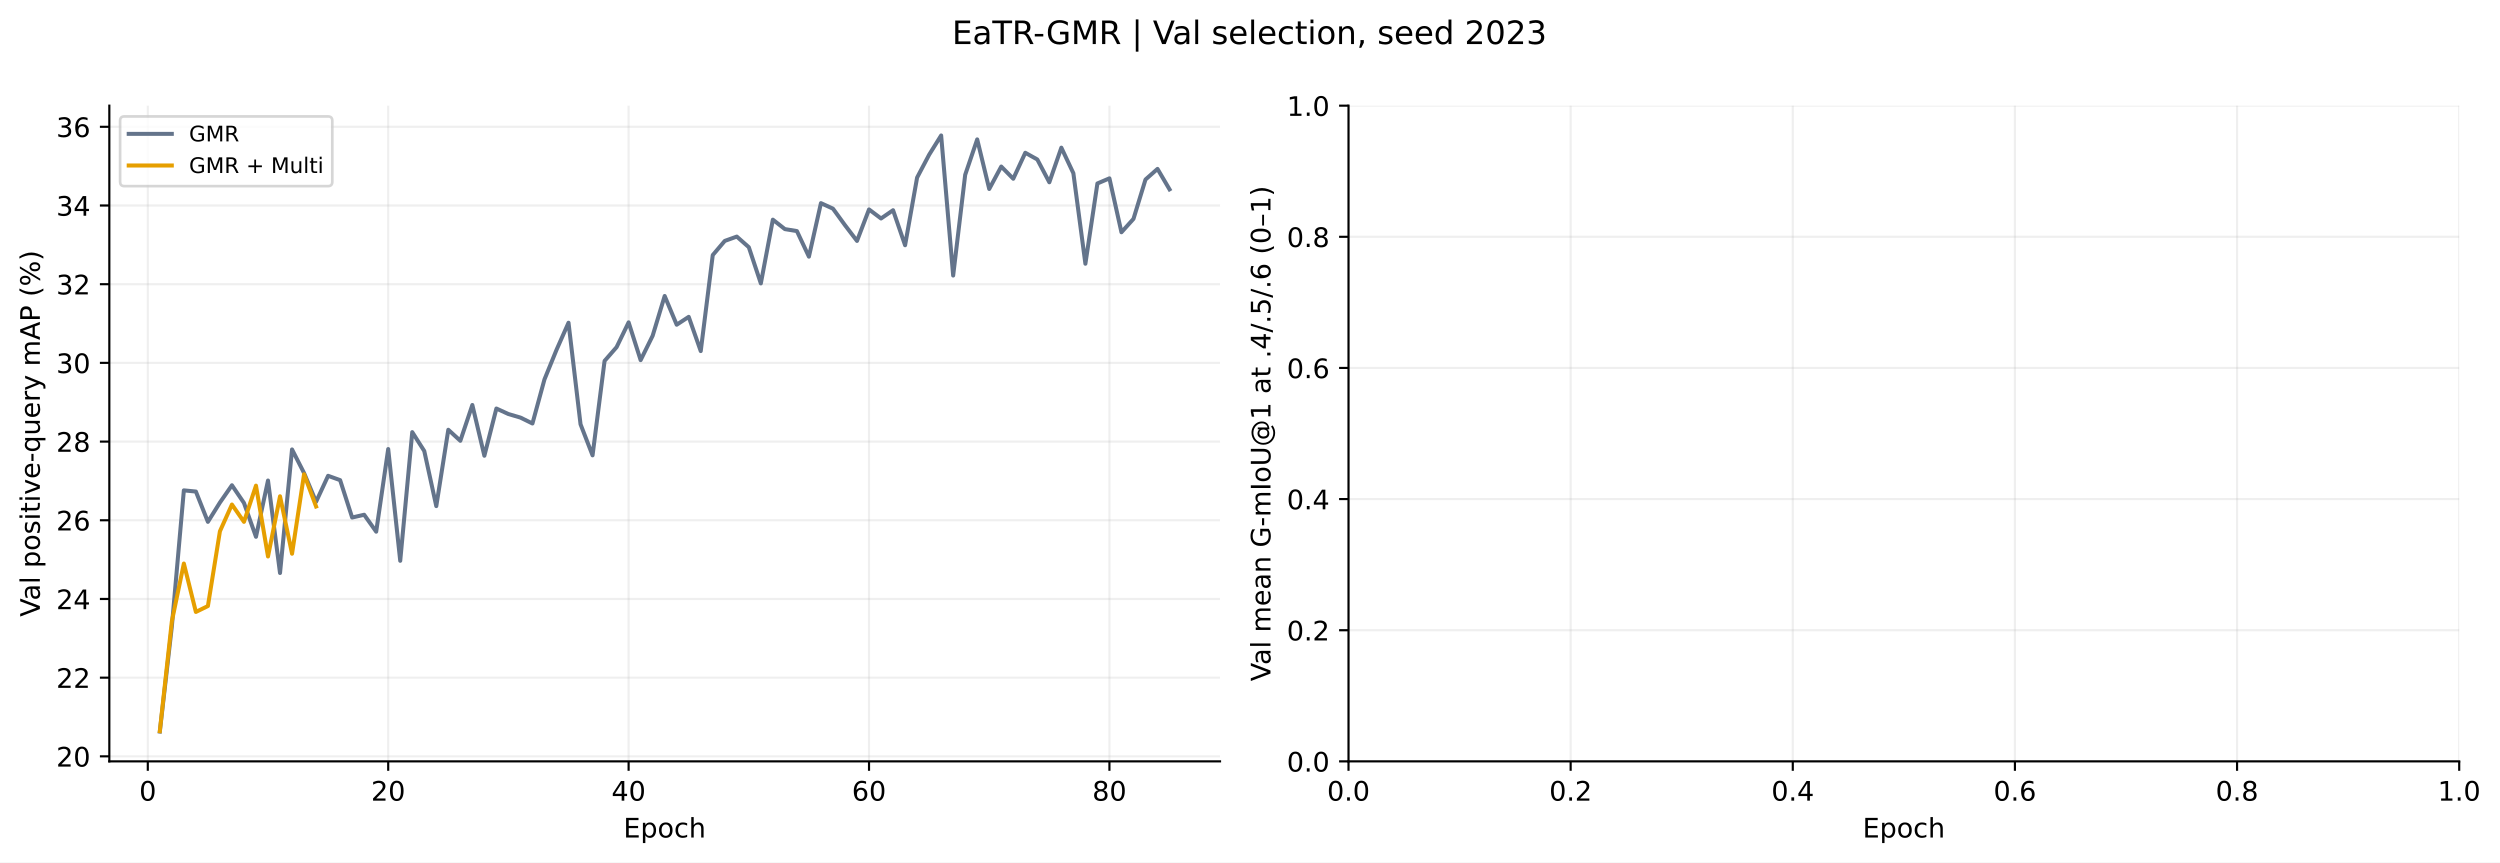
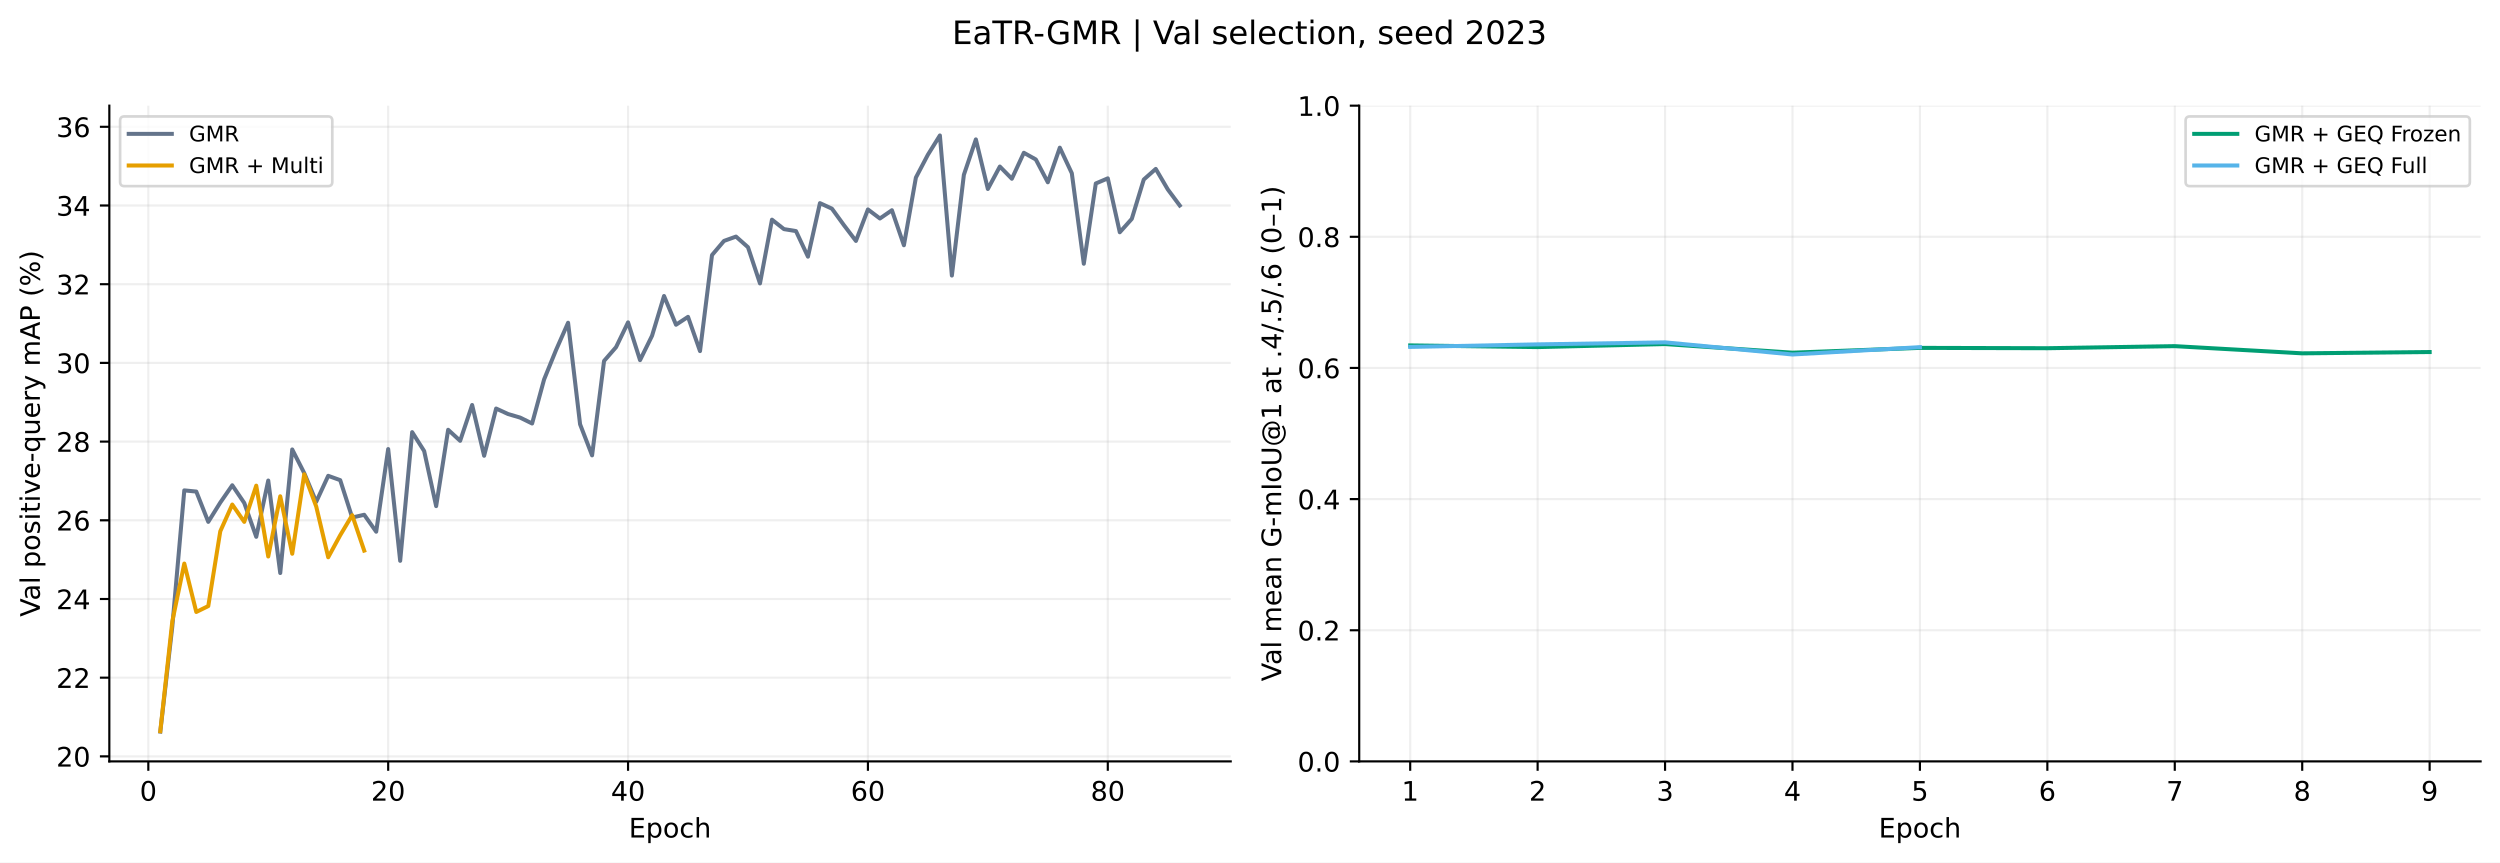
- <svg xmlns="http://www.w3.org/2000/svg" xmlns:xlink="http://www.w3.org/1999/xlink" width="928.465pt" height="320.316pt" viewBox="0 0 928.465 320.316" version="1.1">
+ <svg xmlns="http://www.w3.org/2000/svg" xmlns:xlink="http://www.w3.org/1999/xlink" width="928.433pt" height="320.316pt" viewBox="0 0 928.433 320.316" version="1.1">
  <defs>
    <style type="text/css">*{stroke-linejoin: round; stroke-linecap: butt}</style>
  </defs>
  <g id="figure_1">
    <g id="patch_1">
-       <path d="M -0 320.316  L 928.465 320.316  L 928.465 0  L -0 0  z " style="fill: #ffffff" />
+       <path d="M -0 320.316  L 928.433 320.316  L 928.433 0  L -0 0  z " style="fill: #ffffff" />
    </g>
    <g id="axes_1">
      <g id="patch_2">
-         <path d="M 40.603 282.76  L 453.098 282.76  L 453.098 39.24  L 40.603 39.24  z " style="fill: #ffffff" />
+         <path d="M 40.603 282.76  L 457.058 282.76  L 457.058 39.24  L 40.603 39.24  z " style="fill: #ffffff" />
      </g>
      <g id="matplotlib.axis_1">
        <g id="xtick_1">
          <g id="line2d_1">
-             <path d="M 54.889 282.76  L 54.889 39.24  " clip-path="url(#p6a634c80c3)" style="fill: none; stroke: #b0b0b0; stroke-opacity: 0.2; stroke-width: 0.8; stroke-linecap: square" />
+             <path d="M 55.079 282.76  L 55.079 39.24  " clip-path="url(#pdc1da5cae6)" style="fill: none; stroke: #b0b0b0; stroke-opacity: 0.2; stroke-width: 0.8; stroke-linecap: square" />
          </g>
          <g id="line2d_2">
            <defs>
              <path id="m847a747f1c" d="M 0 0  L 0 3.5  " style="stroke: #000000; stroke-width: 0.8" />
            </defs>
            <g>
-               <use xlink:href="#m847a747f1c" x="54.889" y="282.76" style="stroke: #000000; stroke-width: 0.8" />
+               <use xlink:href="#m847a747f1c" x="55.079" y="282.76" style="stroke: #000000; stroke-width: 0.8" />
            </g>
          </g>
          <g id="text_1">
-             <text style="font-size: 10px; font-family: 'DejaVu Sans'; text-anchor: middle" x="54.889" y="297.358" transform="rotate(-0 54.88867 297.3584)">0</text>
+             <text style="font-size: 10px; font-family: 'DejaVu Sans'; text-anchor: middle" x="55.079" y="297.358" transform="rotate(-0 55.07883 297.3584)">0</text>
          </g>
        </g>
        <g id="xtick_2">
          <g id="line2d_3">
-             <path d="M 144.173 282.76  L 144.173 39.24  " clip-path="url(#p6a634c80c3)" style="fill: none; stroke: #b0b0b0; stroke-opacity: 0.2; stroke-width: 0.8; stroke-linecap: square" />
+             <path d="M 144.16 282.76  L 144.16 39.24  " clip-path="url(#pdc1da5cae6)" style="fill: none; stroke: #b0b0b0; stroke-opacity: 0.2; stroke-width: 0.8; stroke-linecap: square" />
          </g>
          <g id="line2d_4">
            <g>
-               <use xlink:href="#m847a747f1c" x="144.173" y="282.76" style="stroke: #000000; stroke-width: 0.8" />
+               <use xlink:href="#m847a747f1c" x="144.16" y="282.76" style="stroke: #000000; stroke-width: 0.8" />
            </g>
          </g>
          <g id="text_2">
-             <text style="font-size: 10px; font-family: 'DejaVu Sans'; text-anchor: middle" x="144.173" y="297.358" transform="rotate(-0 144.1733 297.3584)">20</text>
+             <text style="font-size: 10px; font-family: 'DejaVu Sans'; text-anchor: middle" x="144.16" y="297.358" transform="rotate(-0 144.1601 297.3584)">20</text>
          </g>
        </g>
        <g id="xtick_3">
          <g id="line2d_5">
-             <path d="M 233.458 282.76  L 233.458 39.24  " clip-path="url(#p6a634c80c3)" style="fill: none; stroke: #b0b0b0; stroke-opacity: 0.2; stroke-width: 0.8; stroke-linecap: square" />
+             <path d="M 233.241 282.76  L 233.241 39.24  " clip-path="url(#pdc1da5cae6)" style="fill: none; stroke: #b0b0b0; stroke-opacity: 0.2; stroke-width: 0.8; stroke-linecap: square" />
          </g>
          <g id="line2d_6">
            <g>
-               <use xlink:href="#m847a747f1c" x="233.458" y="282.76" style="stroke: #000000; stroke-width: 0.8" />
+               <use xlink:href="#m847a747f1c" x="233.241" y="282.76" style="stroke: #000000; stroke-width: 0.8" />
            </g>
          </g>
          <g id="text_3">
-             <text style="font-size: 10px; font-family: 'DejaVu Sans'; text-anchor: middle" x="233.458" y="297.358" transform="rotate(-0 233.4579 297.3584)">40</text>
+             <text style="font-size: 10px; font-family: 'DejaVu Sans'; text-anchor: middle" x="233.241" y="297.358" transform="rotate(-0 233.2414 297.3584)">40</text>
          </g>
        </g>
        <g id="xtick_4">
          <g id="line2d_7">
-             <path d="M 322.743 282.76  L 322.743 39.24  " clip-path="url(#p6a634c80c3)" style="fill: none; stroke: #b0b0b0; stroke-opacity: 0.2; stroke-width: 0.8; stroke-linecap: square" />
+             <path d="M 322.323 282.76  L 322.323 39.24  " clip-path="url(#pdc1da5cae6)" style="fill: none; stroke: #b0b0b0; stroke-opacity: 0.2; stroke-width: 0.8; stroke-linecap: square" />
          </g>
          <g id="line2d_8">
            <g>
-               <use xlink:href="#m847a747f1c" x="322.743" y="282.76" style="stroke: #000000; stroke-width: 0.8" />
+               <use xlink:href="#m847a747f1c" x="322.323" y="282.76" style="stroke: #000000; stroke-width: 0.8" />
            </g>
          </g>
          <g id="text_4">
-             <text style="font-size: 10px; font-family: 'DejaVu Sans'; text-anchor: middle" x="322.743" y="297.358" transform="rotate(-0 322.7426 297.3584)">60</text>
+             <text style="font-size: 10px; font-family: 'DejaVu Sans'; text-anchor: middle" x="322.323" y="297.358" transform="rotate(-0 322.3227 297.3584)">60</text>
          </g>
        </g>
        <g id="xtick_5">
          <g id="line2d_9">
-             <path d="M 412.027 282.76  L 412.027 39.24  " clip-path="url(#p6a634c80c3)" style="fill: none; stroke: #b0b0b0; stroke-opacity: 0.2; stroke-width: 0.8; stroke-linecap: square" />
+             <path d="M 411.404 282.76  L 411.404 39.24  " clip-path="url(#pdc1da5cae6)" style="fill: none; stroke: #b0b0b0; stroke-opacity: 0.2; stroke-width: 0.8; stroke-linecap: square" />
          </g>
          <g id="line2d_10">
            <g>
-               <use xlink:href="#m847a747f1c" x="412.027" y="282.76" style="stroke: #000000; stroke-width: 0.8" />
+               <use xlink:href="#m847a747f1c" x="411.404" y="282.76" style="stroke: #000000; stroke-width: 0.8" />
            </g>
          </g>
          <g id="text_5">
-             <text style="font-size: 10px; font-family: 'DejaVu Sans'; text-anchor: middle" x="412.027" y="297.358" transform="rotate(-0 412.0272 297.3584)">80</text>
+             <text style="font-size: 10px; font-family: 'DejaVu Sans'; text-anchor: middle" x="411.404" y="297.358" transform="rotate(-0 411.404 297.3584)">80</text>
          </g>
        </g>
        <g id="text_6">
-           <text style="font-size: 10px; font-family: 'DejaVu Sans'; text-anchor: middle" x="246.851" y="311.037" transform="rotate(-0 246.8506 311.0366)">Epoch</text>
+           <text style="font-size: 10px; font-family: 'DejaVu Sans'; text-anchor: middle" x="248.831" y="311.037" transform="rotate(-0 248.8306 311.0366)">Epoch</text>
        </g>
      </g>
      <g id="matplotlib.axis_2">
        <g id="ytick_1">
          <g id="line2d_11">
-             <path d="M 40.603 280.897  L 453.098 280.897  " clip-path="url(#p6a634c80c3)" style="fill: none; stroke: #b0b0b0; stroke-opacity: 0.2; stroke-width: 0.8; stroke-linecap: square" />
+             <path d="M 40.603 280.897  L 457.058 280.897  " clip-path="url(#pdc1da5cae6)" style="fill: none; stroke: #b0b0b0; stroke-opacity: 0.2; stroke-width: 0.8; stroke-linecap: square" />
          </g>
          <g id="line2d_12">
            <defs>
              <path id="mc433141c62" d="M 0 0  L -3.5 0  " style="stroke: #000000; stroke-width: 0.8" />
            </defs>
            <g>
              <use xlink:href="#mc433141c62" x="40.603" y="280.897" style="stroke: #000000; stroke-width: 0.8" />
            </g>
          </g>
          <g id="text_7">
            <text style="font-size: 10px; font-family: 'DejaVu Sans'; text-anchor: end" x="33.603" y="284.696" transform="rotate(-0 33.60312 284.6961)">20</text>
          </g>
        </g>
        <g id="ytick_2">
          <g id="line2d_13">
-             <path d="M 40.603 251.672  L 453.098 251.672  " clip-path="url(#p6a634c80c3)" style="fill: none; stroke: #b0b0b0; stroke-opacity: 0.2; stroke-width: 0.8; stroke-linecap: square" />
+             <path d="M 40.603 251.672  L 457.058 251.672  " clip-path="url(#pdc1da5cae6)" style="fill: none; stroke: #b0b0b0; stroke-opacity: 0.2; stroke-width: 0.8; stroke-linecap: square" />
          </g>
          <g id="line2d_14">
            <g>
              <use xlink:href="#mc433141c62" x="40.603" y="251.672" style="stroke: #000000; stroke-width: 0.8" />
            </g>
          </g>
          <g id="text_8">
            <text style="font-size: 10px; font-family: 'DejaVu Sans'; text-anchor: end" x="33.603" y="255.471" transform="rotate(-0 33.60312 255.4708)">22</text>
          </g>
        </g>
        <g id="ytick_3">
          <g id="line2d_15">
-             <path d="M 40.603 222.446  L 453.098 222.446  " clip-path="url(#p6a634c80c3)" style="fill: none; stroke: #b0b0b0; stroke-opacity: 0.2; stroke-width: 0.8; stroke-linecap: square" />
+             <path d="M 40.603 222.446  L 457.058 222.446  " clip-path="url(#pdc1da5cae6)" style="fill: none; stroke: #b0b0b0; stroke-opacity: 0.2; stroke-width: 0.8; stroke-linecap: square" />
          </g>
          <g id="line2d_16">
            <g>
              <use xlink:href="#mc433141c62" x="40.603" y="222.446" style="stroke: #000000; stroke-width: 0.8" />
            </g>
          </g>
          <g id="text_9">
            <text style="font-size: 10px; font-family: 'DejaVu Sans'; text-anchor: end" x="33.603" y="226.245" transform="rotate(-0 33.60312 226.2455)">24</text>
          </g>
        </g>
        <g id="ytick_4">
          <g id="line2d_17">
-             <path d="M 40.603 193.221  L 453.098 193.221  " clip-path="url(#p6a634c80c3)" style="fill: none; stroke: #b0b0b0; stroke-opacity: 0.2; stroke-width: 0.8; stroke-linecap: square" />
+             <path d="M 40.603 193.221  L 457.058 193.221  " clip-path="url(#pdc1da5cae6)" style="fill: none; stroke: #b0b0b0; stroke-opacity: 0.2; stroke-width: 0.8; stroke-linecap: square" />
          </g>
          <g id="line2d_18">
            <g>
              <use xlink:href="#mc433141c62" x="40.603" y="193.221" style="stroke: #000000; stroke-width: 0.8" />
            </g>
          </g>
          <g id="text_10">
            <text style="font-size: 10px; font-family: 'DejaVu Sans'; text-anchor: end" x="33.603" y="197.02" transform="rotate(-0 33.60312 197.0201)">26</text>
          </g>
        </g>
        <g id="ytick_5">
          <g id="line2d_19">
-             <path d="M 40.603 163.996  L 453.098 163.996  " clip-path="url(#p6a634c80c3)" style="fill: none; stroke: #b0b0b0; stroke-opacity: 0.2; stroke-width: 0.8; stroke-linecap: square" />
+             <path d="M 40.603 163.996  L 457.058 163.996  " clip-path="url(#pdc1da5cae6)" style="fill: none; stroke: #b0b0b0; stroke-opacity: 0.2; stroke-width: 0.8; stroke-linecap: square" />
          </g>
          <g id="line2d_20">
            <g>
              <use xlink:href="#mc433141c62" x="40.603" y="163.996" style="stroke: #000000; stroke-width: 0.8" />
            </g>
          </g>
          <g id="text_11">
            <text style="font-size: 10px; font-family: 'DejaVu Sans'; text-anchor: end" x="33.603" y="167.795" transform="rotate(-0 33.60312 167.7948)">28</text>
          </g>
        </g>
        <g id="ytick_6">
          <g id="line2d_21">
-             <path d="M 40.603 134.77  L 453.098 134.77  " clip-path="url(#p6a634c80c3)" style="fill: none; stroke: #b0b0b0; stroke-opacity: 0.2; stroke-width: 0.8; stroke-linecap: square" />
+             <path d="M 40.603 134.77  L 457.058 134.77  " clip-path="url(#pdc1da5cae6)" style="fill: none; stroke: #b0b0b0; stroke-opacity: 0.2; stroke-width: 0.8; stroke-linecap: square" />
          </g>
          <g id="line2d_22">
            <g>
              <use xlink:href="#mc433141c62" x="40.603" y="134.77" style="stroke: #000000; stroke-width: 0.8" />
            </g>
          </g>
          <g id="text_12">
            <text style="font-size: 10px; font-family: 'DejaVu Sans'; text-anchor: end" x="33.603" y="138.569" transform="rotate(-0 33.60312 138.5695)">30</text>
          </g>
        </g>
        <g id="ytick_7">
          <g id="line2d_23">
-             <path d="M 40.603 105.545  L 453.098 105.545  " clip-path="url(#p6a634c80c3)" style="fill: none; stroke: #b0b0b0; stroke-opacity: 0.2; stroke-width: 0.8; stroke-linecap: square" />
+             <path d="M 40.603 105.545  L 457.058 105.545  " clip-path="url(#pdc1da5cae6)" style="fill: none; stroke: #b0b0b0; stroke-opacity: 0.2; stroke-width: 0.8; stroke-linecap: square" />
          </g>
          <g id="line2d_24">
            <g>
              <use xlink:href="#mc433141c62" x="40.603" y="105.545" style="stroke: #000000; stroke-width: 0.8" />
            </g>
          </g>
          <g id="text_13">
            <text style="font-size: 10px; font-family: 'DejaVu Sans'; text-anchor: end" x="33.603" y="109.344" transform="rotate(-0 33.60312 109.3442)">32</text>
          </g>
        </g>
        <g id="ytick_8">
          <g id="line2d_25">
-             <path d="M 40.603 76.32  L 453.098 76.32  " clip-path="url(#p6a634c80c3)" style="fill: none; stroke: #b0b0b0; stroke-opacity: 0.2; stroke-width: 0.8; stroke-linecap: square" />
+             <path d="M 40.603 76.32  L 457.058 76.32  " clip-path="url(#pdc1da5cae6)" style="fill: none; stroke: #b0b0b0; stroke-opacity: 0.2; stroke-width: 0.8; stroke-linecap: square" />
          </g>
          <g id="line2d_26">
            <g>
              <use xlink:href="#mc433141c62" x="40.603" y="76.32" style="stroke: #000000; stroke-width: 0.8" />
            </g>
          </g>
          <g id="text_14">
            <text style="font-size: 10px; font-family: 'DejaVu Sans'; text-anchor: end" x="33.603" y="80.119" transform="rotate(-0 33.60312 80.11885)">34</text>
          </g>
        </g>
        <g id="ytick_9">
          <g id="line2d_27">
-             <path d="M 40.603 47.094  L 453.098 47.094  " clip-path="url(#p6a634c80c3)" style="fill: none; stroke: #b0b0b0; stroke-opacity: 0.2; stroke-width: 0.8; stroke-linecap: square" />
+             <path d="M 40.603 47.094  L 457.058 47.094  " clip-path="url(#pdc1da5cae6)" style="fill: none; stroke: #b0b0b0; stroke-opacity: 0.2; stroke-width: 0.8; stroke-linecap: square" />
          </g>
          <g id="line2d_28">
            <g>
              <use xlink:href="#mc433141c62" x="40.603" y="47.094" style="stroke: #000000; stroke-width: 0.8" />
            </g>
          </g>
          <g id="text_15">
            <text style="font-size: 10px; font-family: 'DejaVu Sans'; text-anchor: end" x="33.603" y="50.894" transform="rotate(-0 33.60312 50.89352)">36</text>
          </g>
        </g>
        <g id="text_16">
          <text style="font-size: 10px; font-family: 'DejaVu Sans'; text-anchor: middle" x="14.798" y="161" transform="rotate(-90 14.79844 161)">Val positive-query mAP (%)</text>
        </g>
      </g>
      <g id="line2d_29">
-         <path d="M 59.353 271.691  L 63.817 232.675  L 68.281 182.115  L 72.746 182.554  L 77.21 193.805  L 81.674 186.645  L 86.138 180.216  L 90.603 186.791  L 95.067 199.358  L 99.531 178.462  L 103.995 212.802  L 108.459 166.918  L 112.924 175.686  L 117.388 186.353  L 121.852 176.709  L 126.316 178.316  L 130.781 192.198  L 135.245 191.175  L 139.709 197.459  L 144.173 166.772  L 148.638 208.272  L 153.102 160.489  L 157.566 167.503  L 162.03 187.96  L 166.494 159.612  L 170.959 163.703  L 175.423 150.406  L 179.887 169.256  L 184.351 151.721  L 188.816 153.767  L 193.28 155.082  L 197.744 157.274  L 202.208 140.908  L 206.673 129.948  L 211.137 119.865  L 215.601 157.566  L 220.065 169.11  L 224.529 134.04  L 228.994 128.925  L 233.458 119.719  L 237.922 133.747  L 242.386 124.688  L 246.851 109.929  L 251.315 120.596  L 255.779 117.673  L 260.243 130.386  L 264.708 94.732  L 269.172 89.471  L 273.636 87.864  L 278.1 91.809  L 282.564 105.253  L 287.029 81.58  L 291.493 85.087  L 295.957 85.818  L 300.421 95.316  L 304.886 75.443  L 309.35 77.489  L 313.814 83.626  L 318.278 89.471  L 322.743 77.781  L 327.207 81.142  L 331.671 78.073  L 336.135 91.078  L 340.599 65.945  L 345.064 57.469  L 349.528 50.309  L 353.992 102.33  L 358.456 64.922  L 362.921 51.77  L 367.385 70.182  L 371.849 61.853  L 376.313 66.383  L 380.778 56.739  L 385.242 59.223  L 389.706 67.698  L 394.17 54.839  L 398.634 64.337  L 403.099 97.946  L 407.563 68.137  L 412.027 66.237  L 416.491 86.256  L 420.956 81.288  L 425.42 66.675  L 429.884 62.73  L 434.348 70.328  " clip-path="url(#p6a634c80c3)" style="fill: none; stroke: #64748b; stroke-width: 1.5; stroke-linecap: square" />
+         <path d="M 59.533 271.691  L 63.987 232.675  L 68.441 182.115  L 72.895 182.554  L 77.349 193.805  L 81.803 186.645  L 86.257 180.216  L 90.711 186.791  L 95.165 199.358  L 99.619 178.462  L 104.074 212.802  L 108.528 166.918  L 112.982 175.686  L 117.436 186.353  L 121.89 176.709  L 126.344 178.316  L 130.798 192.198  L 135.252 191.175  L 139.706 197.459  L 144.16 166.772  L 148.614 208.272  L 153.068 160.489  L 157.522 167.503  L 161.976 187.96  L 166.43 159.612  L 170.885 163.703  L 175.339 150.406  L 179.793 169.256  L 184.247 151.721  L 188.701 153.767  L 193.155 155.082  L 197.609 157.274  L 202.063 140.908  L 206.517 129.948  L 210.971 119.865  L 215.425 157.566  L 219.879 169.11  L 224.333 134.04  L 228.787 128.925  L 233.241 119.719  L 237.695 133.747  L 242.15 124.688  L 246.604 109.929  L 251.058 120.596  L 255.512 117.673  L 259.966 130.386  L 264.42 94.732  L 268.874 89.471  L 273.328 87.864  L 277.782 91.809  L 282.236 105.253  L 286.69 81.58  L 291.144 85.087  L 295.598 85.818  L 300.052 95.316  L 304.506 75.443  L 308.96 77.489  L 313.415 83.626  L 317.869 89.471  L 322.323 77.781  L 326.777 81.142  L 331.231 78.073  L 335.685 91.078  L 340.139 65.945  L 344.593 57.469  L 349.047 50.309  L 353.501 102.33  L 357.955 64.922  L 362.409 51.77  L 366.863 70.182  L 371.317 61.853  L 375.771 66.383  L 380.226 56.739  L 384.68 59.223  L 389.134 67.698  L 393.588 54.839  L 398.042 64.337  L 402.496 97.946  L 406.95 68.137  L 411.404 66.237  L 415.858 86.256  L 420.312 81.288  L 424.766 66.675  L 429.22 62.73  L 433.674 70.328  L 438.128 76.32  " clip-path="url(#pdc1da5cae6)" style="fill: none; stroke: #64748b; stroke-width: 1.5; stroke-linecap: square" />
      </g>
      <g id="line2d_30">
-         <path d="M 59.353 271.545  L 63.817 230.775  L 68.281 209.295  L 72.746 227.268  L 77.21 225.077  L 81.674 197.312  L 86.138 187.376  L 90.603 193.805  L 95.067 180.362  L 99.531 206.665  L 103.995 184.307  L 108.459 205.642  L 112.924 176.124  L 117.388 188.106  " clip-path="url(#p6a634c80c3)" style="fill: none; stroke: #e69f00; stroke-width: 1.5; stroke-linecap: square" />
+         <path d="M 59.533 271.545  L 63.987 230.775  L 68.441 209.295  L 72.895 227.268  L 77.349 225.077  L 81.803 197.312  L 86.257 187.376  L 90.711 193.805  L 95.165 180.362  L 99.619 206.665  L 104.074 184.307  L 108.528 205.642  L 112.982 176.124  L 117.436 188.106  L 121.89 206.957  L 126.344 198.774  L 130.798 191.321  L 135.252 204.473  " clip-path="url(#pdc1da5cae6)" style="fill: none; stroke: #e69f00; stroke-width: 1.5; stroke-linecap: square" />
      </g>
      <g id="patch_3">
        <path d="M 40.603 282.76  L 40.603 39.24  " style="fill: none; stroke: #000000; stroke-width: 0.8; stroke-linejoin: miter; stroke-linecap: square" />
      </g>
      <g id="patch_4">
-         <path d="M 40.603 282.76  L 453.098 282.76  " style="fill: none; stroke: #000000; stroke-width: 0.8; stroke-linejoin: miter; stroke-linecap: square" />
+         <path d="M 40.603 282.76  L 457.058 282.76  " style="fill: none; stroke: #000000; stroke-width: 0.8; stroke-linejoin: miter; stroke-linecap: square" />
      </g>
      <g id="legend_1">
        <g id="patch_5">
          <path d="M 46.203 69.125  L 121.806 69.125  Q 123.406 69.125 123.406 67.525  L 123.406 44.84  Q 123.406 43.24 121.806 43.24  L 46.203 43.24  Q 44.603 43.24 44.603 44.84  L 44.603 67.525  Q 44.603 69.125 46.203 69.125  z " style="fill: #ffffff; opacity: 0.8; stroke: #cccccc; stroke-linejoin: miter" />
        </g>
        <g id="line2d_31">
          <path d="M 47.803 49.719  L 55.803 49.719  L 63.803 49.719  " style="fill: none; stroke: #64748b; stroke-width: 1.5; stroke-linecap: square" />
        </g>
        <g id="text_17">
          <text style="font-size: 8px; font-family: 'DejaVu Sans'; text-anchor: start" x="70.203" y="52.519" transform="rotate(-0 70.20312 52.51875)">GMR</text>
        </g>
        <g id="line2d_32">
          <path d="M 47.803 61.461  L 55.803 61.461  L 63.803 61.461  " style="fill: none; stroke: #e69f00; stroke-width: 1.5; stroke-linecap: square" />
        </g>
        <g id="text_18">
          <text style="font-size: 8px; font-family: 'DejaVu Sans'; text-anchor: start" x="70.203" y="64.261" transform="rotate(-0 70.20312 64.26125)">GMR + Multi</text>
        </g>
      </g>
    </g>
    <g id="axes_2">
      <g id="patch_6">
-         <path d="M 500.818 282.76  L 913.313 282.76  L 913.313 39.24  L 500.818 39.24  z " style="fill: #ffffff" />
+         <path d="M 504.778 282.76  L 921.233 282.76  L 921.233 39.24  L 504.778 39.24  z " style="fill: #ffffff" />
      </g>
      <g id="matplotlib.axis_3">
        <g id="xtick_6">
          <g id="line2d_33">
-             <path d="M 500.818 282.76  L 500.818 39.24  " clip-path="url(#pc643edfb19)" style="fill: none; stroke: #b0b0b0; stroke-opacity: 0.2; stroke-width: 0.8; stroke-linecap: square" />
+             <path d="M 523.708 282.76  L 523.708 39.24  " clip-path="url(#p370dd41538)" style="fill: none; stroke: #b0b0b0; stroke-opacity: 0.2; stroke-width: 0.8; stroke-linecap: square" />
          </g>
          <g id="line2d_34">
            <g>
-               <use xlink:href="#m847a747f1c" x="500.818" y="282.76" style="stroke: #000000; stroke-width: 0.8" />
+               <use xlink:href="#m847a747f1c" x="523.708" y="282.76" style="stroke: #000000; stroke-width: 0.8" />
            </g>
          </g>
          <g id="text_19">
-             <text style="font-size: 10px; font-family: 'DejaVu Sans'; text-anchor: middle" x="500.818" y="297.358" transform="rotate(-0 500.8181 297.3584)">0.0</text>
+             <text style="font-size: 10px; font-family: 'DejaVu Sans'; text-anchor: middle" x="523.708" y="297.358" transform="rotate(-0 523.7079 297.3584)">1</text>
          </g>
        </g>
        <g id="xtick_7">
          <g id="line2d_35">
-             <path d="M 583.317 282.76  L 583.317 39.24  " clip-path="url(#pc643edfb19)" style="fill: none; stroke: #b0b0b0; stroke-opacity: 0.2; stroke-width: 0.8; stroke-linecap: square" />
+             <path d="M 571.032 282.76  L 571.032 39.24  " clip-path="url(#p370dd41538)" style="fill: none; stroke: #b0b0b0; stroke-opacity: 0.2; stroke-width: 0.8; stroke-linecap: square" />
          </g>
          <g id="line2d_36">
            <g>
-               <use xlink:href="#m847a747f1c" x="583.317" y="282.76" style="stroke: #000000; stroke-width: 0.8" />
+               <use xlink:href="#m847a747f1c" x="571.032" y="282.76" style="stroke: #000000; stroke-width: 0.8" />
            </g>
          </g>
          <g id="text_20">
-             <text style="font-size: 10px; font-family: 'DejaVu Sans'; text-anchor: middle" x="583.317" y="297.358" transform="rotate(-0 583.3171 297.3584)">0.2</text>
+             <text style="font-size: 10px; font-family: 'DejaVu Sans'; text-anchor: middle" x="571.032" y="297.358" transform="rotate(-0 571.0323 297.3584)">2</text>
          </g>
        </g>
        <g id="xtick_8">
          <g id="line2d_37">
-             <path d="M 665.816 282.76  L 665.816 39.24  " clip-path="url(#pc643edfb19)" style="fill: none; stroke: #b0b0b0; stroke-opacity: 0.2; stroke-width: 0.8; stroke-linecap: square" />
+             <path d="M 618.357 282.76  L 618.357 39.24  " clip-path="url(#p370dd41538)" style="fill: none; stroke: #b0b0b0; stroke-opacity: 0.2; stroke-width: 0.8; stroke-linecap: square" />
          </g>
          <g id="line2d_38">
            <g>
-               <use xlink:href="#m847a747f1c" x="665.816" y="282.76" style="stroke: #000000; stroke-width: 0.8" />
+               <use xlink:href="#m847a747f1c" x="618.357" y="282.76" style="stroke: #000000; stroke-width: 0.8" />
            </g>
          </g>
          <g id="text_21">
-             <text style="font-size: 10px; font-family: 'DejaVu Sans'; text-anchor: middle" x="665.816" y="297.358" transform="rotate(-0 665.8161 297.3584)">0.4</text>
+             <text style="font-size: 10px; font-family: 'DejaVu Sans'; text-anchor: middle" x="618.357" y="297.358" transform="rotate(-0 618.3568 297.3584)">3</text>
          </g>
        </g>
        <g id="xtick_9">
          <g id="line2d_39">
-             <path d="M 748.315 282.76  L 748.315 39.24  " clip-path="url(#pc643edfb19)" style="fill: none; stroke: #b0b0b0; stroke-opacity: 0.2; stroke-width: 0.8; stroke-linecap: square" />
+             <path d="M 665.681 282.76  L 665.681 39.24  " clip-path="url(#p370dd41538)" style="fill: none; stroke: #b0b0b0; stroke-opacity: 0.2; stroke-width: 0.8; stroke-linecap: square" />
          </g>
          <g id="line2d_40">
            <g>
-               <use xlink:href="#m847a747f1c" x="748.315" y="282.76" style="stroke: #000000; stroke-width: 0.8" />
+               <use xlink:href="#m847a747f1c" x="665.681" y="282.76" style="stroke: #000000; stroke-width: 0.8" />
            </g>
          </g>
          <g id="text_22">
-             <text style="font-size: 10px; font-family: 'DejaVu Sans'; text-anchor: middle" x="748.315" y="297.358" transform="rotate(-0 748.3151 297.3584)">0.6</text>
+             <text style="font-size: 10px; font-family: 'DejaVu Sans'; text-anchor: middle" x="665.681" y="297.358" transform="rotate(-0 665.6812 297.3584)">4</text>
          </g>
        </g>
        <g id="xtick_10">
          <g id="line2d_41">
-             <path d="M 830.814 282.76  L 830.814 39.24  " clip-path="url(#pc643edfb19)" style="fill: none; stroke: #b0b0b0; stroke-opacity: 0.2; stroke-width: 0.8; stroke-linecap: square" />
+             <path d="M 713.006 282.76  L 713.006 39.24  " clip-path="url(#p370dd41538)" style="fill: none; stroke: #b0b0b0; stroke-opacity: 0.2; stroke-width: 0.8; stroke-linecap: square" />
          </g>
          <g id="line2d_42">
            <g>
-               <use xlink:href="#m847a747f1c" x="830.814" y="282.76" style="stroke: #000000; stroke-width: 0.8" />
+               <use xlink:href="#m847a747f1c" x="713.006" y="282.76" style="stroke: #000000; stroke-width: 0.8" />
            </g>
          </g>
          <g id="text_23">
-             <text style="font-size: 10px; font-family: 'DejaVu Sans'; text-anchor: middle" x="830.814" y="297.358" transform="rotate(-0 830.8141 297.3584)">0.8</text>
+             <text style="font-size: 10px; font-family: 'DejaVu Sans'; text-anchor: middle" x="713.006" y="297.358" transform="rotate(-0 713.0056 297.3584)">5</text>
          </g>
        </g>
        <g id="xtick_11">
          <g id="line2d_43">
-             <path d="M 913.313 282.76  L 913.313 39.24  " clip-path="url(#pc643edfb19)" style="fill: none; stroke: #b0b0b0; stroke-opacity: 0.2; stroke-width: 0.8; stroke-linecap: square" />
+             <path d="M 760.33 282.76  L 760.33 39.24  " clip-path="url(#p370dd41538)" style="fill: none; stroke: #b0b0b0; stroke-opacity: 0.2; stroke-width: 0.8; stroke-linecap: square" />
          </g>
          <g id="line2d_44">
            <g>
-               <use xlink:href="#m847a747f1c" x="913.313" y="282.76" style="stroke: #000000; stroke-width: 0.8" />
+               <use xlink:href="#m847a747f1c" x="760.33" y="282.76" style="stroke: #000000; stroke-width: 0.8" />
            </g>
          </g>
          <g id="text_24">
-             <text style="font-size: 10px; font-family: 'DejaVu Sans'; text-anchor: middle" x="913.313" y="297.358" transform="rotate(-0 913.3131 297.3584)">1.0</text>
-           </g>
-         </g>
-         <g id="text_25">
-           <text style="font-size: 10px; font-family: 'DejaVu Sans'; text-anchor: middle" x="707.066" y="311.037" transform="rotate(-0 707.0656 311.0366)">Epoch</text>
+             <text style="font-size: 10px; font-family: 'DejaVu Sans'; text-anchor: middle" x="760.33" y="297.358" transform="rotate(-0 760.3301 297.3584)">6</text>
+           </g>
+         </g>
+         <g id="xtick_12">
+           <g id="line2d_45">
+             <path d="M 807.654 282.76  L 807.654 39.24  " clip-path="url(#p370dd41538)" style="fill: none; stroke: #b0b0b0; stroke-opacity: 0.2; stroke-width: 0.8; stroke-linecap: square" />
+           </g>
+           <g id="line2d_46">
+             <g>
+               <use xlink:href="#m847a747f1c" x="807.654" y="282.76" style="stroke: #000000; stroke-width: 0.8" />
+             </g>
+           </g>
+           <g id="text_25">
+             <text style="font-size: 10px; font-family: 'DejaVu Sans'; text-anchor: middle" x="807.654" y="297.358" transform="rotate(-0 807.6545 297.3584)">7</text>
+           </g>
+         </g>
+         <g id="xtick_13">
+           <g id="line2d_47">
+             <path d="M 854.979 282.76  L 854.979 39.24  " clip-path="url(#p370dd41538)" style="fill: none; stroke: #b0b0b0; stroke-opacity: 0.2; stroke-width: 0.8; stroke-linecap: square" />
+           </g>
+           <g id="line2d_48">
+             <g>
+               <use xlink:href="#m847a747f1c" x="854.979" y="282.76" style="stroke: #000000; stroke-width: 0.8" />
+             </g>
+           </g>
+           <g id="text_26">
+             <text style="font-size: 10px; font-family: 'DejaVu Sans'; text-anchor: middle" x="854.979" y="297.358" transform="rotate(-0 854.9789 297.3584)">8</text>
+           </g>
+         </g>
+         <g id="xtick_14">
+           <g id="line2d_49">
+             <path d="M 902.303 282.76  L 902.303 39.24  " clip-path="url(#p370dd41538)" style="fill: none; stroke: #b0b0b0; stroke-opacity: 0.2; stroke-width: 0.8; stroke-linecap: square" />
+           </g>
+           <g id="line2d_50">
+             <g>
+               <use xlink:href="#m847a747f1c" x="902.303" y="282.76" style="stroke: #000000; stroke-width: 0.8" />
+             </g>
+           </g>
+           <g id="text_27">
+             <text style="font-size: 10px; font-family: 'DejaVu Sans'; text-anchor: middle" x="902.303" y="297.358" transform="rotate(-0 902.3034 297.3584)">9</text>
+           </g>
+         </g>
+         <g id="text_28">
+           <text style="font-size: 10px; font-family: 'DejaVu Sans'; text-anchor: middle" x="713.006" y="311.037" transform="rotate(-0 713.0056 311.0366)">Epoch</text>
        </g>
      </g>
      <g id="matplotlib.axis_4">
        <g id="ytick_10">
-           <g id="line2d_45">
-             <path d="M 500.818 282.76  L 913.313 282.76  " clip-path="url(#pc643edfb19)" style="fill: none; stroke: #b0b0b0; stroke-opacity: 0.2; stroke-width: 0.8; stroke-linecap: square" />
-           </g>
-           <g id="line2d_46">
-             <g>
-               <use xlink:href="#mc433141c62" x="500.818" y="282.76" style="stroke: #000000; stroke-width: 0.8" />
-             </g>
-           </g>
-           <g id="text_26">
-             <text style="font-size: 10px; font-family: 'DejaVu Sans'; text-anchor: end" x="493.818" y="286.559" transform="rotate(-0 493.8181 286.5592)">0.0</text>
+           <g id="line2d_51">
+             <path d="M 504.778 282.76  L 921.233 282.76  " clip-path="url(#p370dd41538)" style="fill: none; stroke: #b0b0b0; stroke-opacity: 0.2; stroke-width: 0.8; stroke-linecap: square" />
+           </g>
+           <g id="line2d_52">
+             <g>
+               <use xlink:href="#mc433141c62" x="504.778" y="282.76" style="stroke: #000000; stroke-width: 0.8" />
+             </g>
+           </g>
+           <g id="text_29">
+             <text style="font-size: 10px; font-family: 'DejaVu Sans'; text-anchor: end" x="497.778" y="286.559" transform="rotate(-0 497.7781 286.5592)">0.0</text>
          </g>
        </g>
        <g id="ytick_11">
-           <g id="line2d_47">
-             <path d="M 500.818 234.056  L 913.313 234.056  " clip-path="url(#pc643edfb19)" style="fill: none; stroke: #b0b0b0; stroke-opacity: 0.2; stroke-width: 0.8; stroke-linecap: square" />
-           </g>
-           <g id="line2d_48">
-             <g>
-               <use xlink:href="#mc433141c62" x="500.818" y="234.056" style="stroke: #000000; stroke-width: 0.8" />
-             </g>
-           </g>
-           <g id="text_27">
-             <text style="font-size: 10px; font-family: 'DejaVu Sans'; text-anchor: end" x="493.818" y="237.855" transform="rotate(-0 493.8181 237.8552)">0.2</text>
+           <g id="line2d_53">
+             <path d="M 504.778 234.056  L 921.233 234.056  " clip-path="url(#p370dd41538)" style="fill: none; stroke: #b0b0b0; stroke-opacity: 0.2; stroke-width: 0.8; stroke-linecap: square" />
+           </g>
+           <g id="line2d_54">
+             <g>
+               <use xlink:href="#mc433141c62" x="504.778" y="234.056" style="stroke: #000000; stroke-width: 0.8" />
+             </g>
+           </g>
+           <g id="text_30">
+             <text style="font-size: 10px; font-family: 'DejaVu Sans'; text-anchor: end" x="497.778" y="237.855" transform="rotate(-0 497.7781 237.8552)">0.2</text>
          </g>
        </g>
        <g id="ytick_12">
-           <g id="line2d_49">
-             <path d="M 500.818 185.352  L 913.313 185.352  " clip-path="url(#pc643edfb19)" style="fill: none; stroke: #b0b0b0; stroke-opacity: 0.2; stroke-width: 0.8; stroke-linecap: square" />
-           </g>
-           <g id="line2d_50">
-             <g>
-               <use xlink:href="#mc433141c62" x="500.818" y="185.352" style="stroke: #000000; stroke-width: 0.8" />
-             </g>
-           </g>
-           <g id="text_28">
-             <text style="font-size: 10px; font-family: 'DejaVu Sans'; text-anchor: end" x="493.818" y="189.151" transform="rotate(-0 493.8181 189.1512)">0.4</text>
+           <g id="line2d_55">
+             <path d="M 504.778 185.352  L 921.233 185.352  " clip-path="url(#p370dd41538)" style="fill: none; stroke: #b0b0b0; stroke-opacity: 0.2; stroke-width: 0.8; stroke-linecap: square" />
+           </g>
+           <g id="line2d_56">
+             <g>
+               <use xlink:href="#mc433141c62" x="504.778" y="185.352" style="stroke: #000000; stroke-width: 0.8" />
+             </g>
+           </g>
+           <g id="text_31">
+             <text style="font-size: 10px; font-family: 'DejaVu Sans'; text-anchor: end" x="497.778" y="189.151" transform="rotate(-0 497.7781 189.1512)">0.4</text>
          </g>
        </g>
        <g id="ytick_13">
-           <g id="line2d_51">
-             <path d="M 500.818 136.648  L 913.313 136.648  " clip-path="url(#pc643edfb19)" style="fill: none; stroke: #b0b0b0; stroke-opacity: 0.2; stroke-width: 0.8; stroke-linecap: square" />
-           </g>
-           <g id="line2d_52">
-             <g>
-               <use xlink:href="#mc433141c62" x="500.818" y="136.648" style="stroke: #000000; stroke-width: 0.8" />
-             </g>
-           </g>
-           <g id="text_29">
-             <text style="font-size: 10px; font-family: 'DejaVu Sans'; text-anchor: end" x="493.818" y="140.447" transform="rotate(-0 493.8181 140.4472)">0.6</text>
+           <g id="line2d_57">
+             <path d="M 504.778 136.648  L 921.233 136.648  " clip-path="url(#p370dd41538)" style="fill: none; stroke: #b0b0b0; stroke-opacity: 0.2; stroke-width: 0.8; stroke-linecap: square" />
+           </g>
+           <g id="line2d_58">
+             <g>
+               <use xlink:href="#mc433141c62" x="504.778" y="136.648" style="stroke: #000000; stroke-width: 0.8" />
+             </g>
+           </g>
+           <g id="text_32">
+             <text style="font-size: 10px; font-family: 'DejaVu Sans'; text-anchor: end" x="497.778" y="140.447" transform="rotate(-0 497.7781 140.4472)">0.6</text>
          </g>
        </g>
        <g id="ytick_14">
-           <g id="line2d_53">
-             <path d="M 500.818 87.944  L 913.313 87.944  " clip-path="url(#pc643edfb19)" style="fill: none; stroke: #b0b0b0; stroke-opacity: 0.2; stroke-width: 0.8; stroke-linecap: square" />
-           </g>
-           <g id="line2d_54">
-             <g>
-               <use xlink:href="#mc433141c62" x="500.818" y="87.944" style="stroke: #000000; stroke-width: 0.8" />
-             </g>
-           </g>
-           <g id="text_30">
-             <text style="font-size: 10px; font-family: 'DejaVu Sans'; text-anchor: end" x="493.818" y="91.743" transform="rotate(-0 493.8181 91.74322)">0.8</text>
+           <g id="line2d_59">
+             <path d="M 504.778 87.944  L 921.233 87.944  " clip-path="url(#p370dd41538)" style="fill: none; stroke: #b0b0b0; stroke-opacity: 0.2; stroke-width: 0.8; stroke-linecap: square" />
+           </g>
+           <g id="line2d_60">
+             <g>
+               <use xlink:href="#mc433141c62" x="504.778" y="87.944" style="stroke: #000000; stroke-width: 0.8" />
+             </g>
+           </g>
+           <g id="text_33">
+             <text style="font-size: 10px; font-family: 'DejaVu Sans'; text-anchor: end" x="497.778" y="91.743" transform="rotate(-0 497.7781 91.74322)">0.8</text>
          </g>
        </g>
        <g id="ytick_15">
-           <g id="line2d_55">
-             <path d="M 500.818 39.24  L 913.313 39.24  " clip-path="url(#pc643edfb19)" style="fill: none; stroke: #b0b0b0; stroke-opacity: 0.2; stroke-width: 0.8; stroke-linecap: square" />
-           </g>
-           <g id="line2d_56">
-             <g>
-               <use xlink:href="#mc433141c62" x="500.818" y="39.24" style="stroke: #000000; stroke-width: 0.8" />
-             </g>
-           </g>
-           <g id="text_31">
-             <text style="font-size: 10px; font-family: 'DejaVu Sans'; text-anchor: end" x="493.818" y="43.039" transform="rotate(-0 493.8181 43.03922)">1.0</text>
-           </g>
-         </g>
-         <g id="text_32">
-           <text style="font-size: 10px; font-family: 'DejaVu Sans'; text-anchor: middle" x="471.835" y="161" transform="rotate(-90 471.8353 161)">Val mean G-mIoU@1 at .4/.5/.6 (0–1)</text>
-         </g>
+           <g id="line2d_61">
+             <path d="M 504.778 39.24  L 921.233 39.24  " clip-path="url(#p370dd41538)" style="fill: none; stroke: #b0b0b0; stroke-opacity: 0.2; stroke-width: 0.8; stroke-linecap: square" />
+           </g>
+           <g id="line2d_62">
+             <g>
+               <use xlink:href="#mc433141c62" x="504.778" y="39.24" style="stroke: #000000; stroke-width: 0.8" />
+             </g>
+           </g>
+           <g id="text_34">
+             <text style="font-size: 10px; font-family: 'DejaVu Sans'; text-anchor: end" x="497.778" y="43.039" transform="rotate(-0 497.7781 43.03922)">1.0</text>
+           </g>
+         </g>
+         <g id="text_35">
+           <text style="font-size: 10px; font-family: 'DejaVu Sans'; text-anchor: middle" x="475.795" y="161" transform="rotate(-90 475.7953 161)">Val mean G-mIoU@1 at .4/.5/.6 (0–1)</text>
+         </g>
+       </g>
+       <g id="line2d_63">
+         <path d="M 523.708 128.276  L 571.032 128.9  L 618.357 127.774  L 665.681 130.979  L 713.006 129.192  L 760.33 129.319  L 807.654 128.549  L 854.979 131.22  L 902.303 130.735  " clip-path="url(#p370dd41538)" style="fill: none; stroke: #009e73; stroke-width: 1.5; stroke-linecap: square" />
+       </g>
+       <g id="line2d_64">
+         <path d="M 523.708 128.835  L 571.032 127.892  L 618.357 127.145  L 665.681 131.65  L 713.006 128.926  " clip-path="url(#p370dd41538)" style="fill: none; stroke: #56b4e9; stroke-width: 1.5; stroke-linecap: square" />
      </g>
      <g id="patch_7">
-         <path d="M 500.818 282.76  L 500.818 39.24  " style="fill: none; stroke: #000000; stroke-width: 0.8; stroke-linejoin: miter; stroke-linecap: square" />
+         <path d="M 504.778 282.76  L 504.778 39.24  " style="fill: none; stroke: #000000; stroke-width: 0.8; stroke-linejoin: miter; stroke-linecap: square" />
      </g>
      <g id="patch_8">
-         <path d="M 500.818 282.76  L 913.313 282.76  " style="fill: none; stroke: #000000; stroke-width: 0.8; stroke-linejoin: miter; stroke-linecap: square" />
+         <path d="M 504.778 282.76  L 921.233 282.76  " style="fill: none; stroke: #000000; stroke-width: 0.8; stroke-linejoin: miter; stroke-linecap: square" />
+       </g>
+       <g id="legend_2">
+         <g id="patch_9">
+           <path d="M 813.274 69.125  L 915.633 69.125  Q 917.233 69.125 917.233 67.525  L 917.233 44.84  Q 917.233 43.24 915.633 43.24  L 813.274 43.24  Q 811.674 43.24 811.674 44.84  L 811.674 67.525  Q 811.674 69.125 813.274 69.125  z " style="fill: #ffffff; opacity: 0.8; stroke: #cccccc; stroke-linejoin: miter" />
+         </g>
+         <g id="line2d_65">
+           <path d="M 814.874 49.719  L 822.874 49.719  L 830.874 49.719  " style="fill: none; stroke: #009e73; stroke-width: 1.5; stroke-linecap: square" />
+         </g>
+         <g id="text_36">
+           <text style="font-size: 8px; font-family: 'DejaVu Sans'; text-anchor: start" x="837.274" y="52.519" transform="rotate(-0 837.2744 52.51875)">GMR + GEQ Frozen</text>
+         </g>
+         <g id="line2d_66">
+           <path d="M 814.874 61.461  L 822.874 61.461  L 830.874 61.461  " style="fill: none; stroke: #56b4e9; stroke-width: 1.5; stroke-linecap: square" />
+         </g>
+         <g id="text_37">
+           <text style="font-size: 8px; font-family: 'DejaVu Sans'; text-anchor: start" x="837.274" y="64.261" transform="rotate(-0 837.2744 64.26125)">GMR + GEQ Full</text>
+         </g>
      </g>
    </g>
-     <g id="text_33">
+     <g id="text_38">
      <text style="font-size: 12px; font-family: 'DejaVu Sans'; text-anchor: middle" x="464.033" y="16.371" transform="rotate(-0 464.0331 16.37063)">EaTR-GMR | Val selection, seed 2023</text>
    </g>
  </g>
  <defs>
-     <clipPath id="p6a634c80c3">
-       <rect x="40.603" y="39.24" width="412.495" height="243.52" />
+     <clipPath id="pdc1da5cae6">
+       <rect x="40.603" y="39.24" width="416.455" height="243.52" />
    </clipPath>
-     <clipPath id="pc643edfb19">
-       <rect x="500.818" y="39.24" width="412.495" height="243.52" />
+     <clipPath id="p370dd41538">
+       <rect x="504.778" y="39.24" width="416.455" height="243.52" />
    </clipPath>
  </defs>
</svg>
